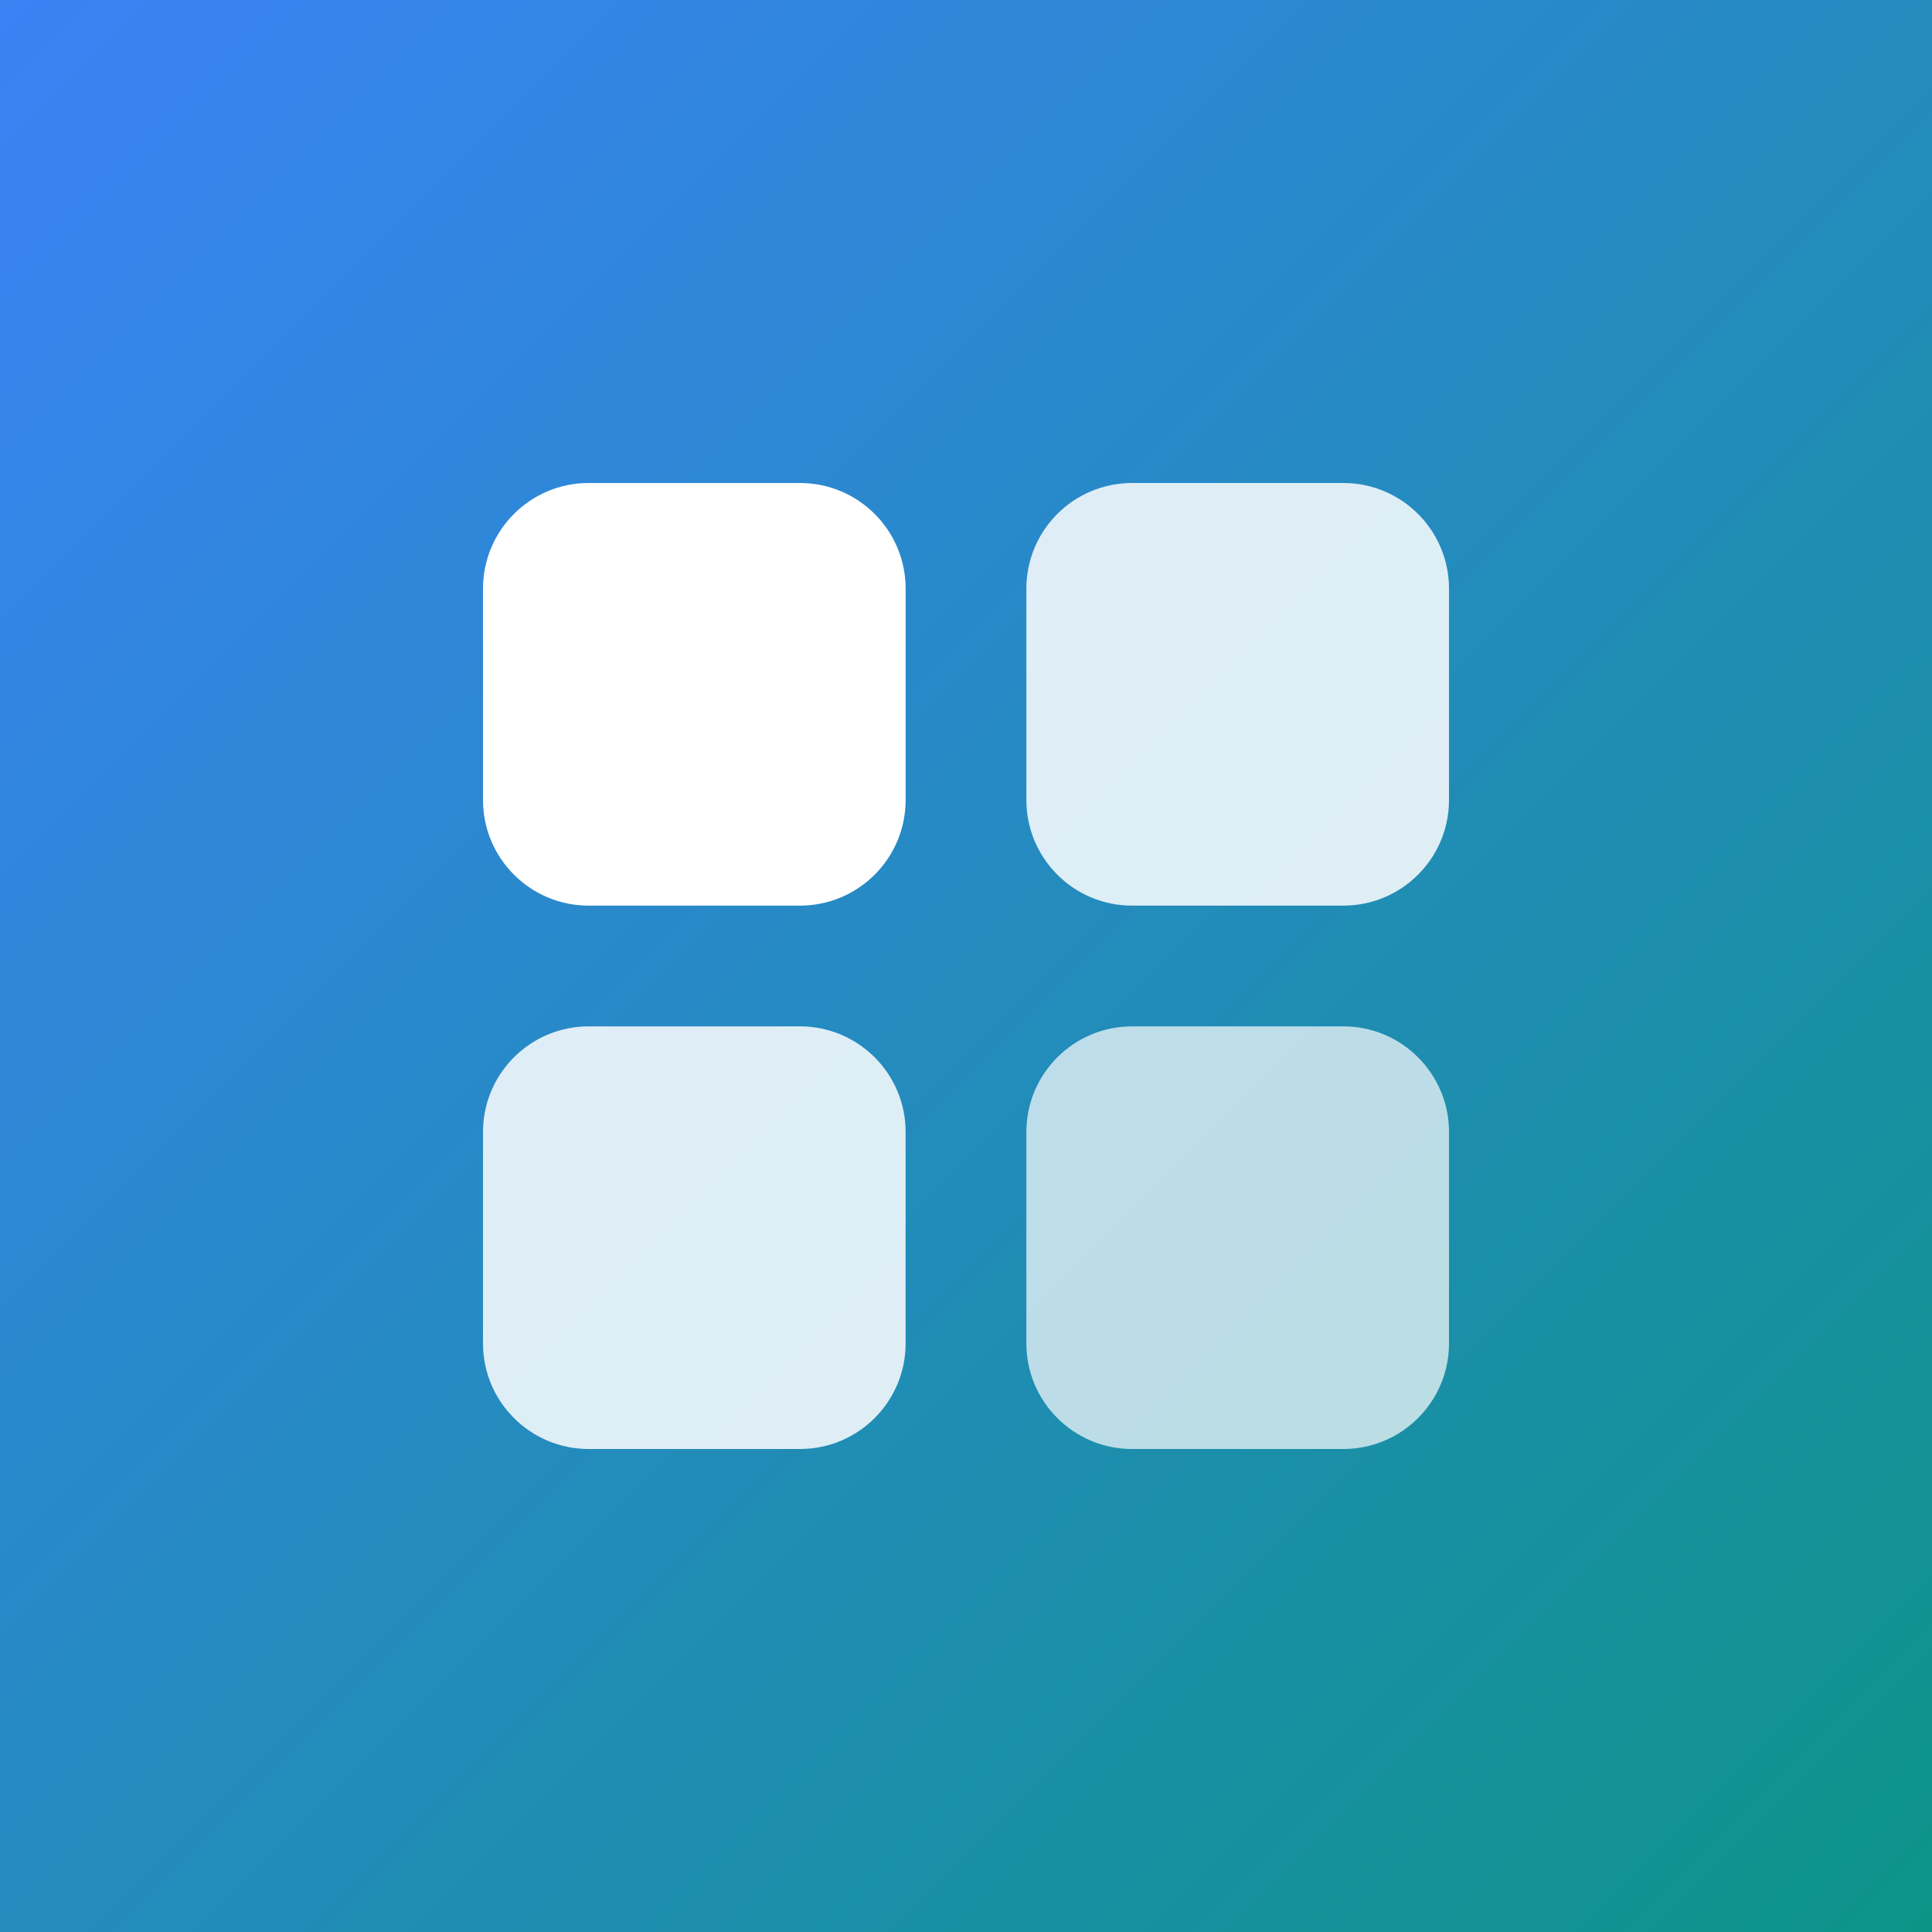
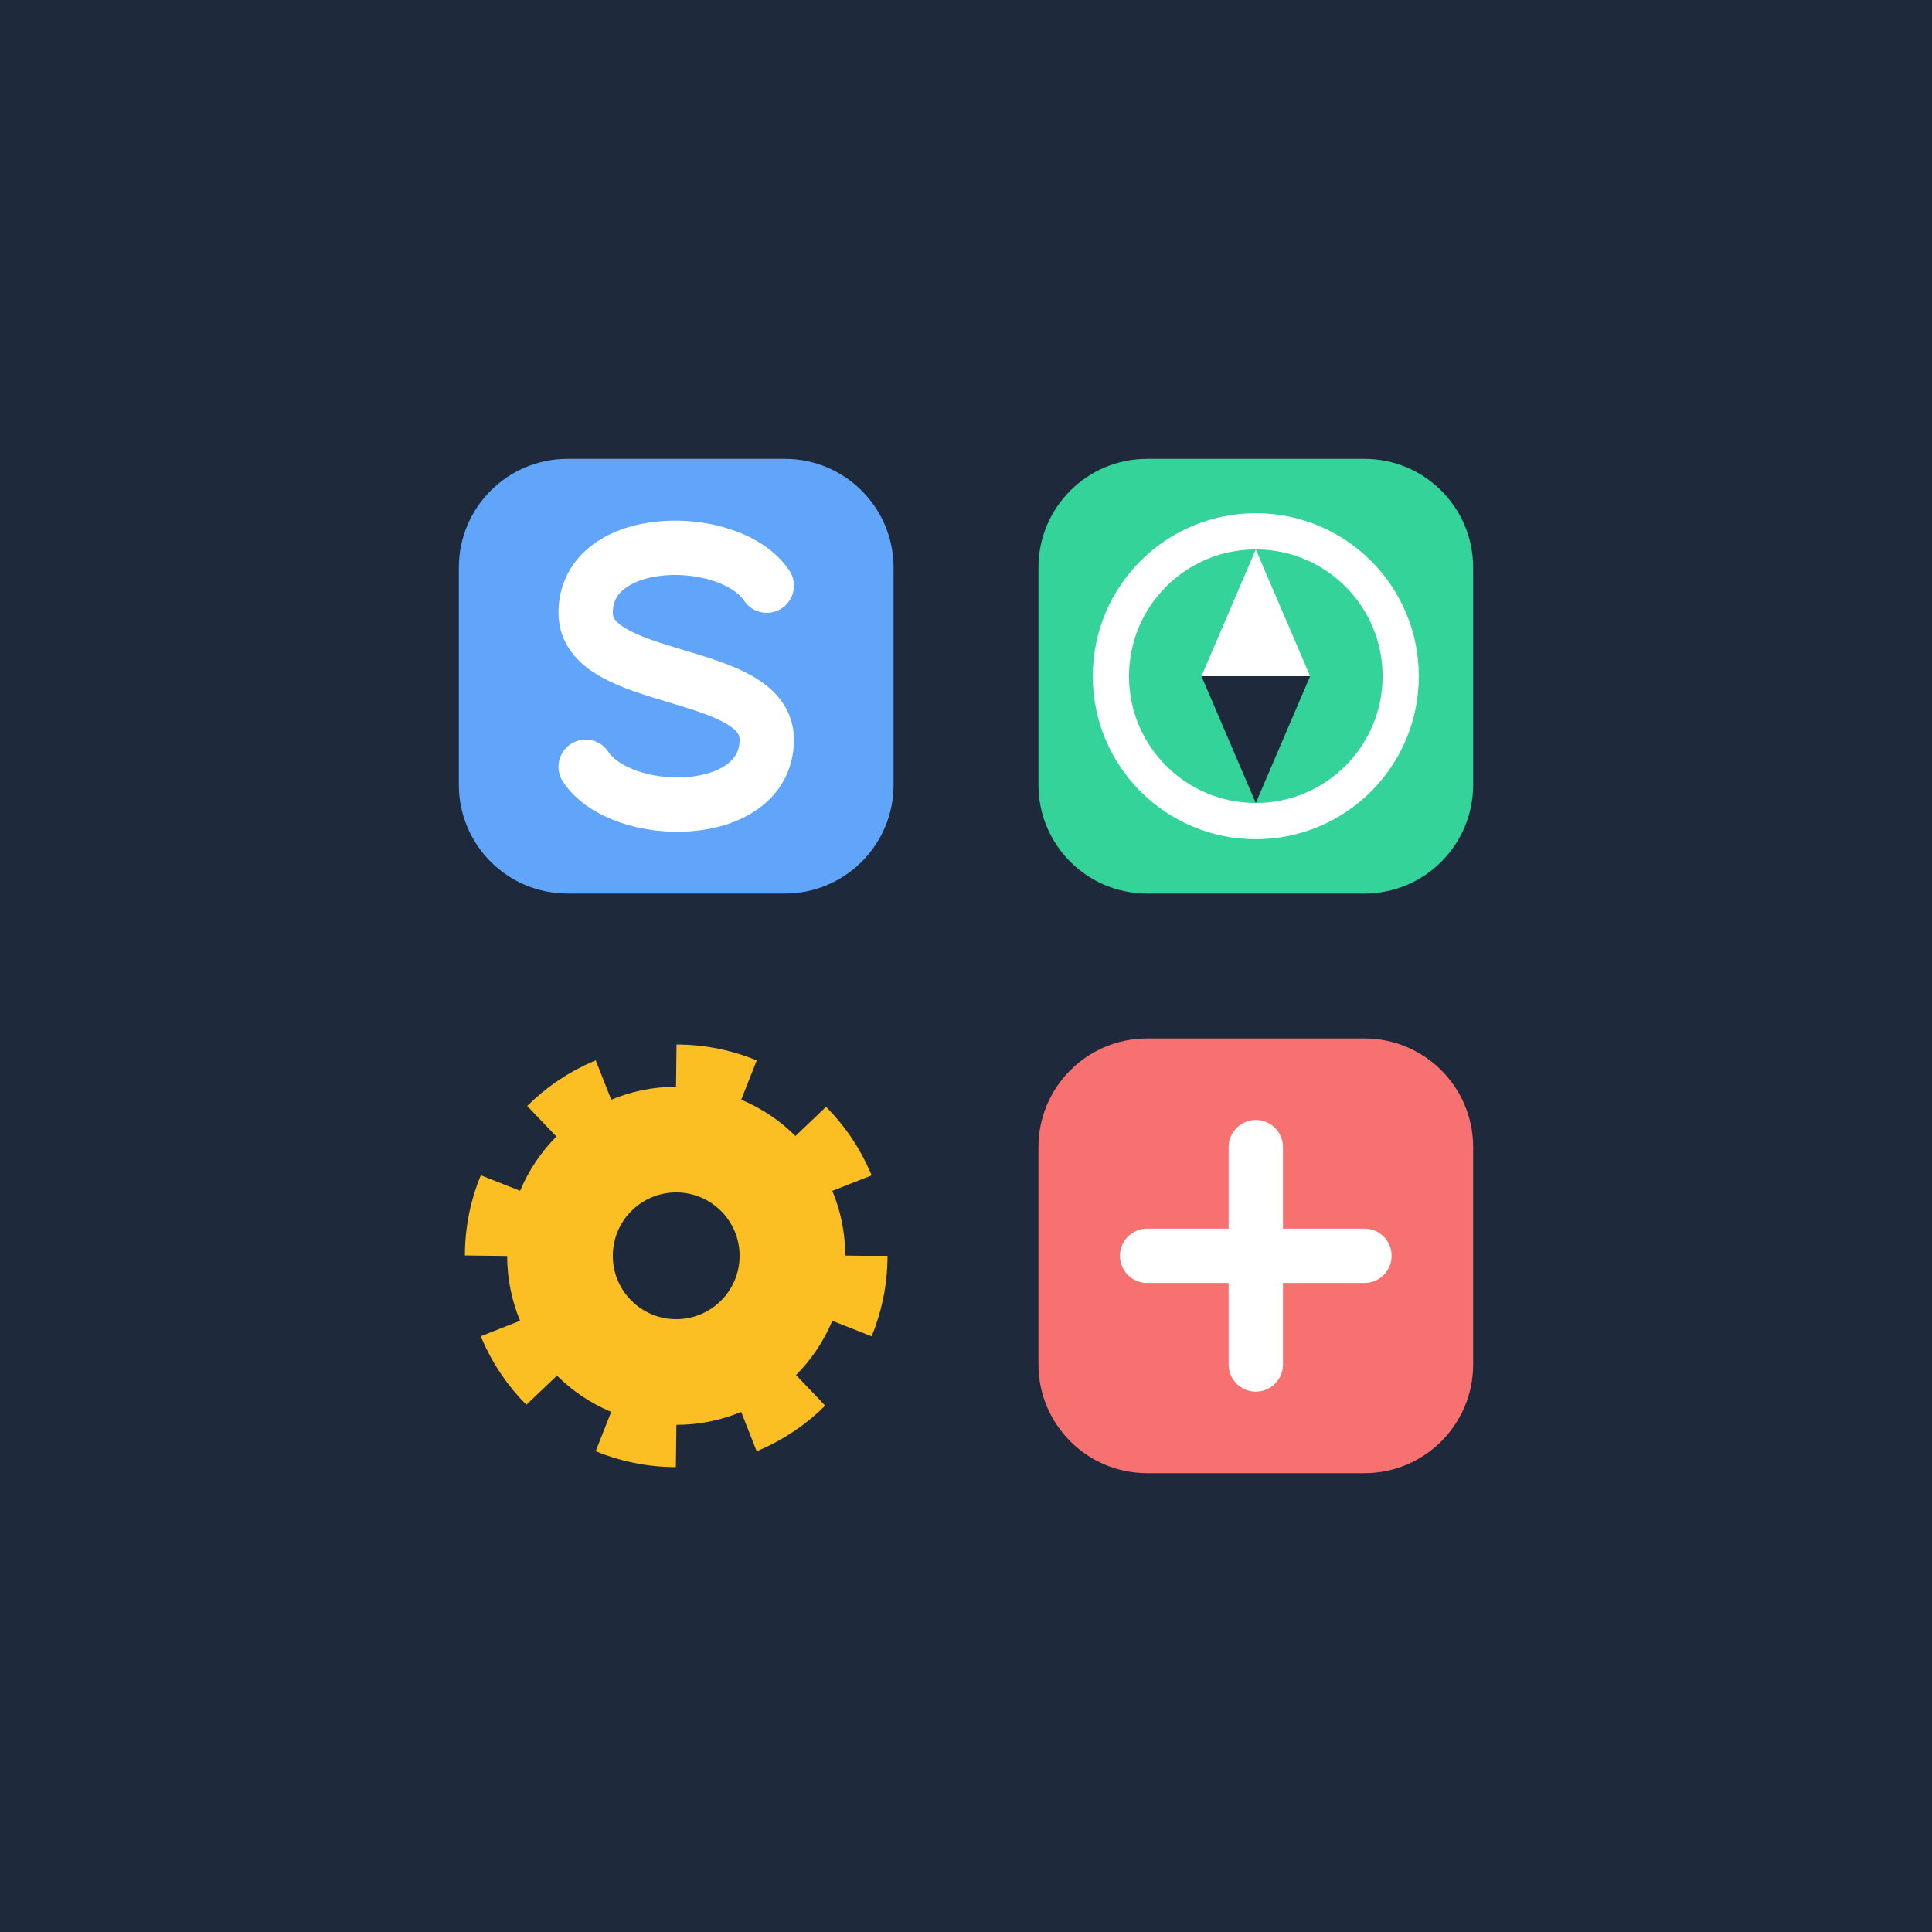
<svg xmlns="http://www.w3.org/2000/svg" viewBox="0 0 512 512">
-   <defs>
-     <linearGradient id="g" x1="0" y1="0" x2="1" y2="1">
-       <stop offset="0" stop-color="#3b82f6" />
-       <stop offset="1" stop-color="#0d9488" />
-     </linearGradient>
-   </defs>
-   <rect width="512" height="512" fill="url(#g)" />
-   <g fill="#fff">
-     <rect x="128" y="128" width="112" height="112" rx="28" />
-     <rect x="272" y="128" width="112" height="112" rx="28" opacity=".85" />
-     <rect x="128" y="272" width="112" height="112" rx="28" opacity=".85" />
-     <rect x="272" y="272" width="112" height="112" rx="28" opacity=".7" />
+   <rect width="512" height="512" fill="#1e293b" />
+   <g transform="translate(51.2 51.2) scale(0.8)">
+     <rect x="88" y="88" width="144" height="144" rx="36" fill="#60a5fa" />
+     <path d="M190 130C178 112 130 112 130 139C130 163 190 157 190 181C190 208 142 208 130 190" stroke="#fff" stroke-width="18" stroke-linecap="round" fill="none" />
+     <rect x="280" y="88" width="144" height="144" rx="36" fill="#34d399" />
+     <circle cx="352" cy="160" r="48" stroke="#fff" stroke-width="12" fill="none" />
+     <polygon points="352,118 370,160 334,160" fill="#fff" />
+     <polygon points="334,160 370,160 352,202" fill="#1e293b" />
+     <circle cx="160" cy="352" r="62" stroke="#fbbf24" stroke-width="16" stroke-dasharray="24.35 24.35" fill="none" />
+     <circle cx="160" cy="352" r="56" fill="#fbbf24" />
+     <circle cx="160" cy="352" r="21" fill="#1e293b" />
+     <rect x="280" y="280" width="144" height="144" rx="36" fill="#f87171" />
+     <path d="M352 316V388M316 352H388" stroke="#fff" stroke-width="18" stroke-linecap="round" />
  </g>
</svg>
